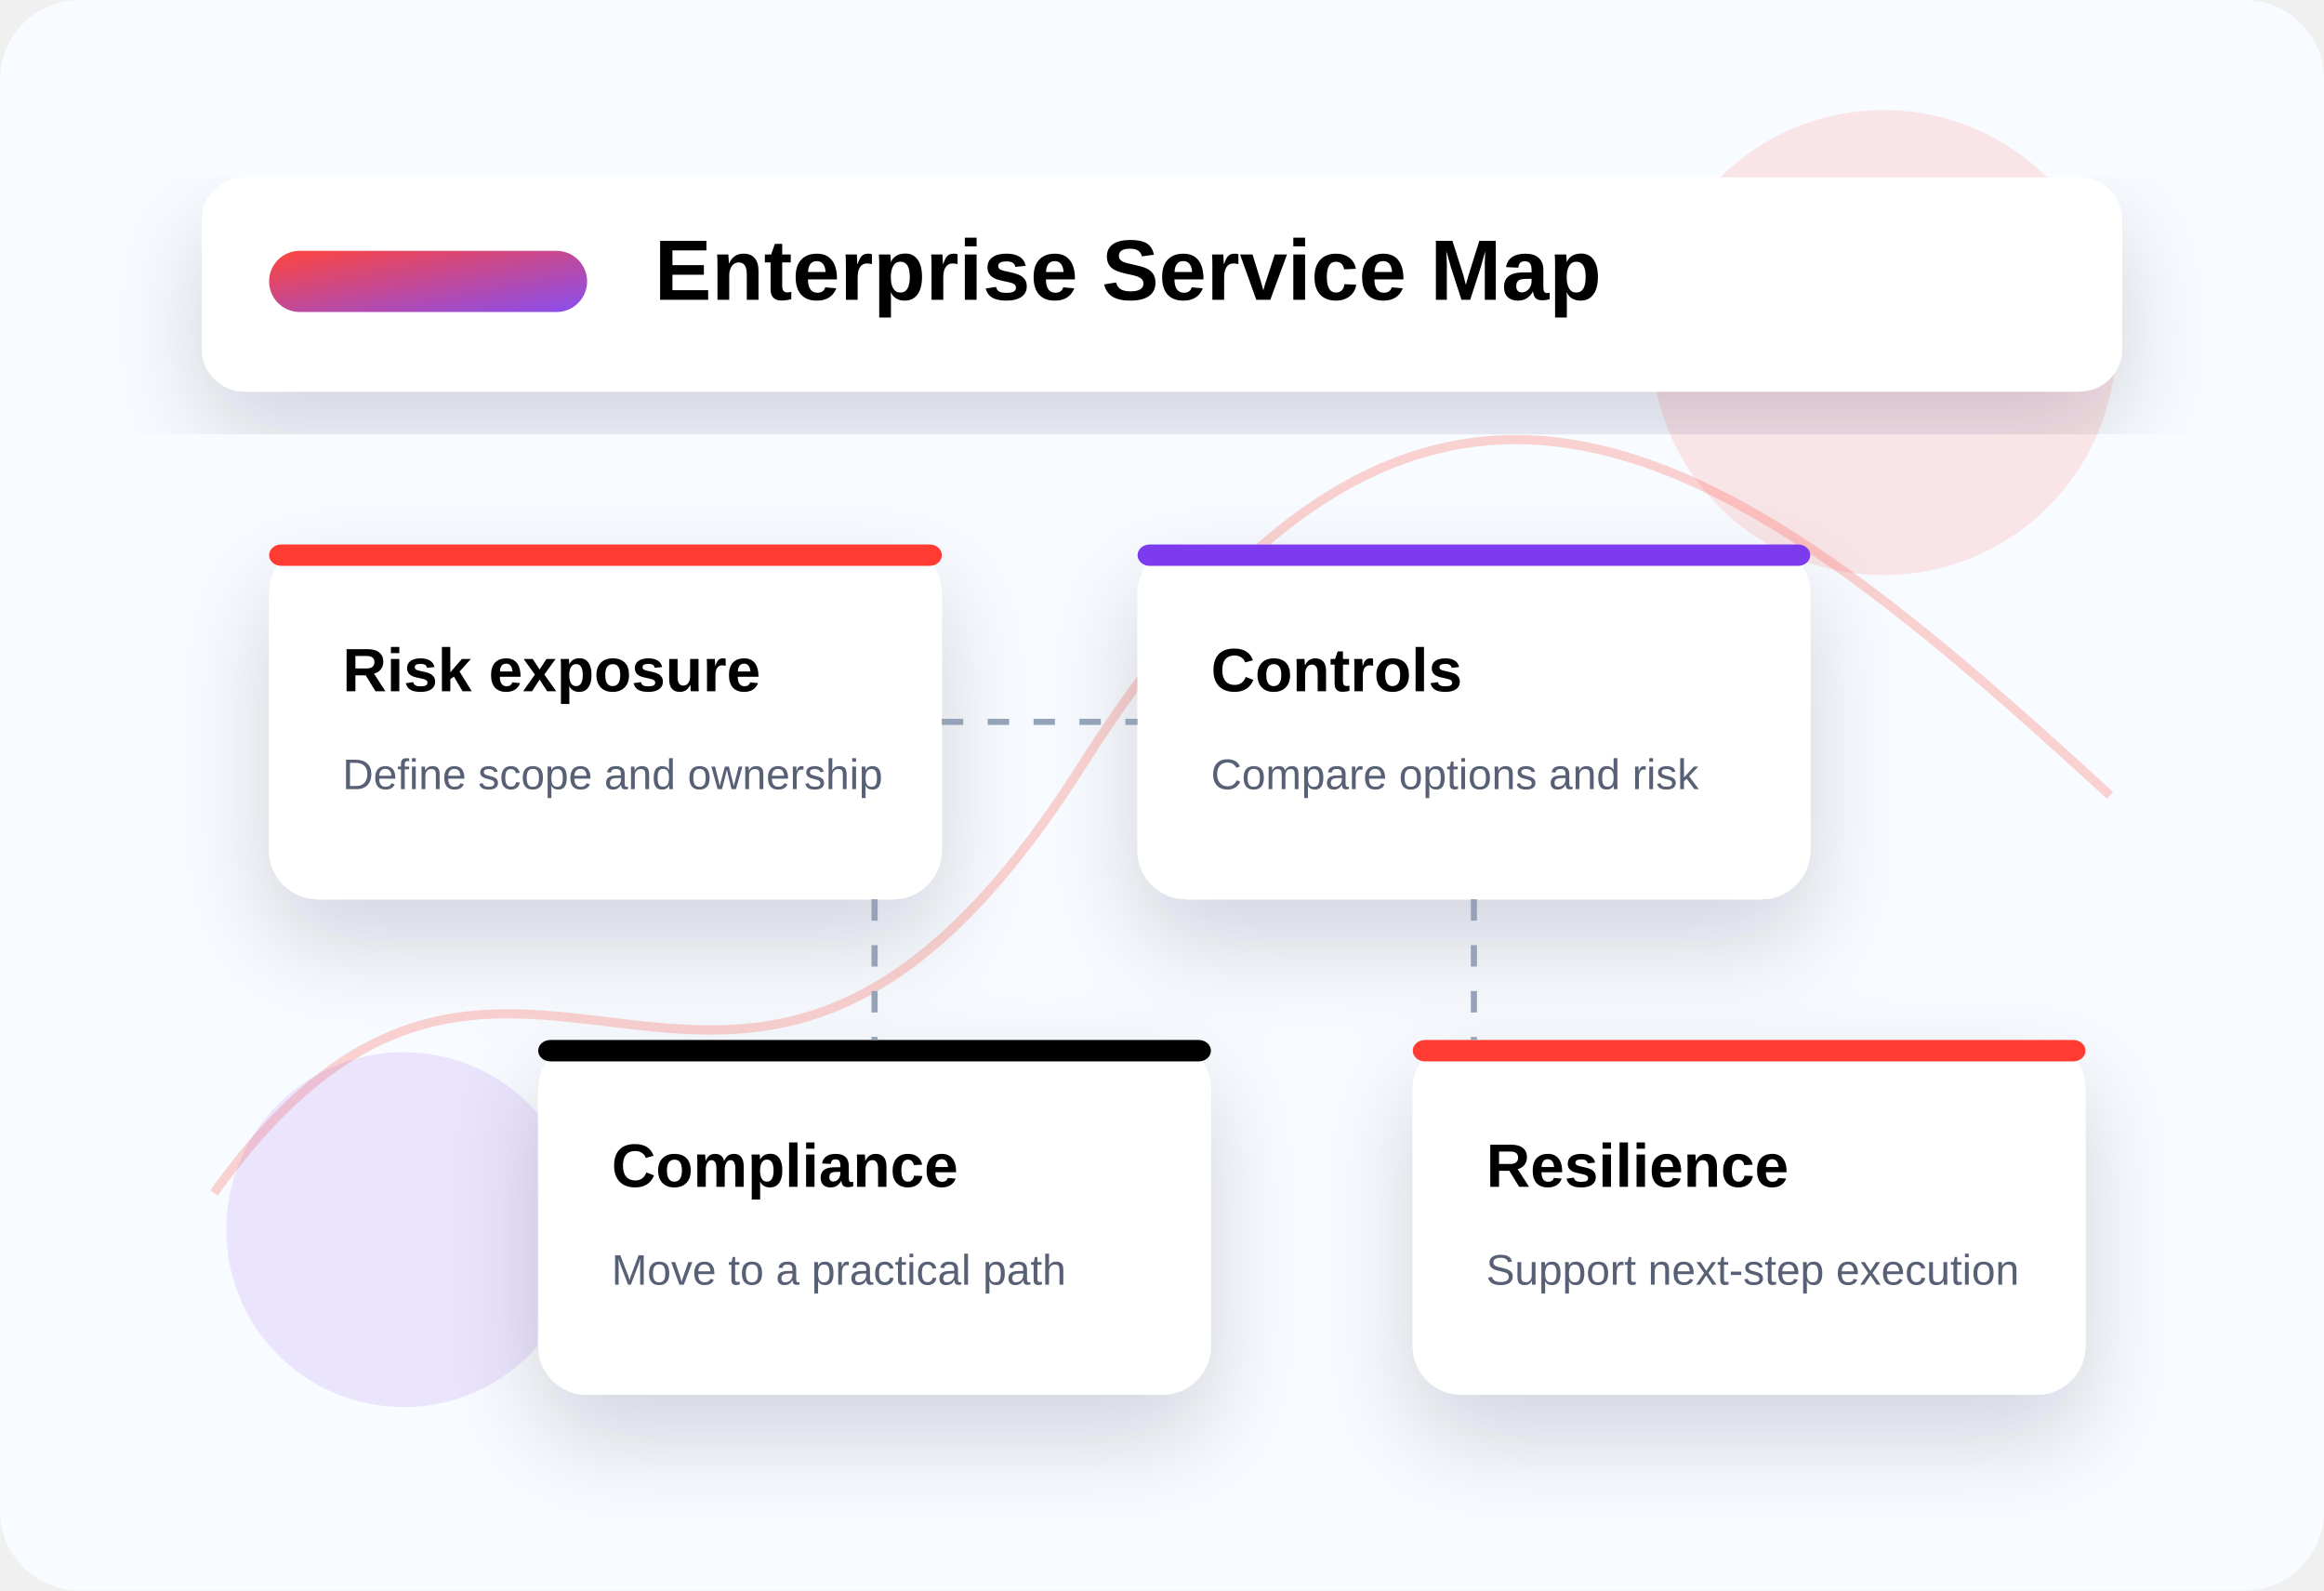
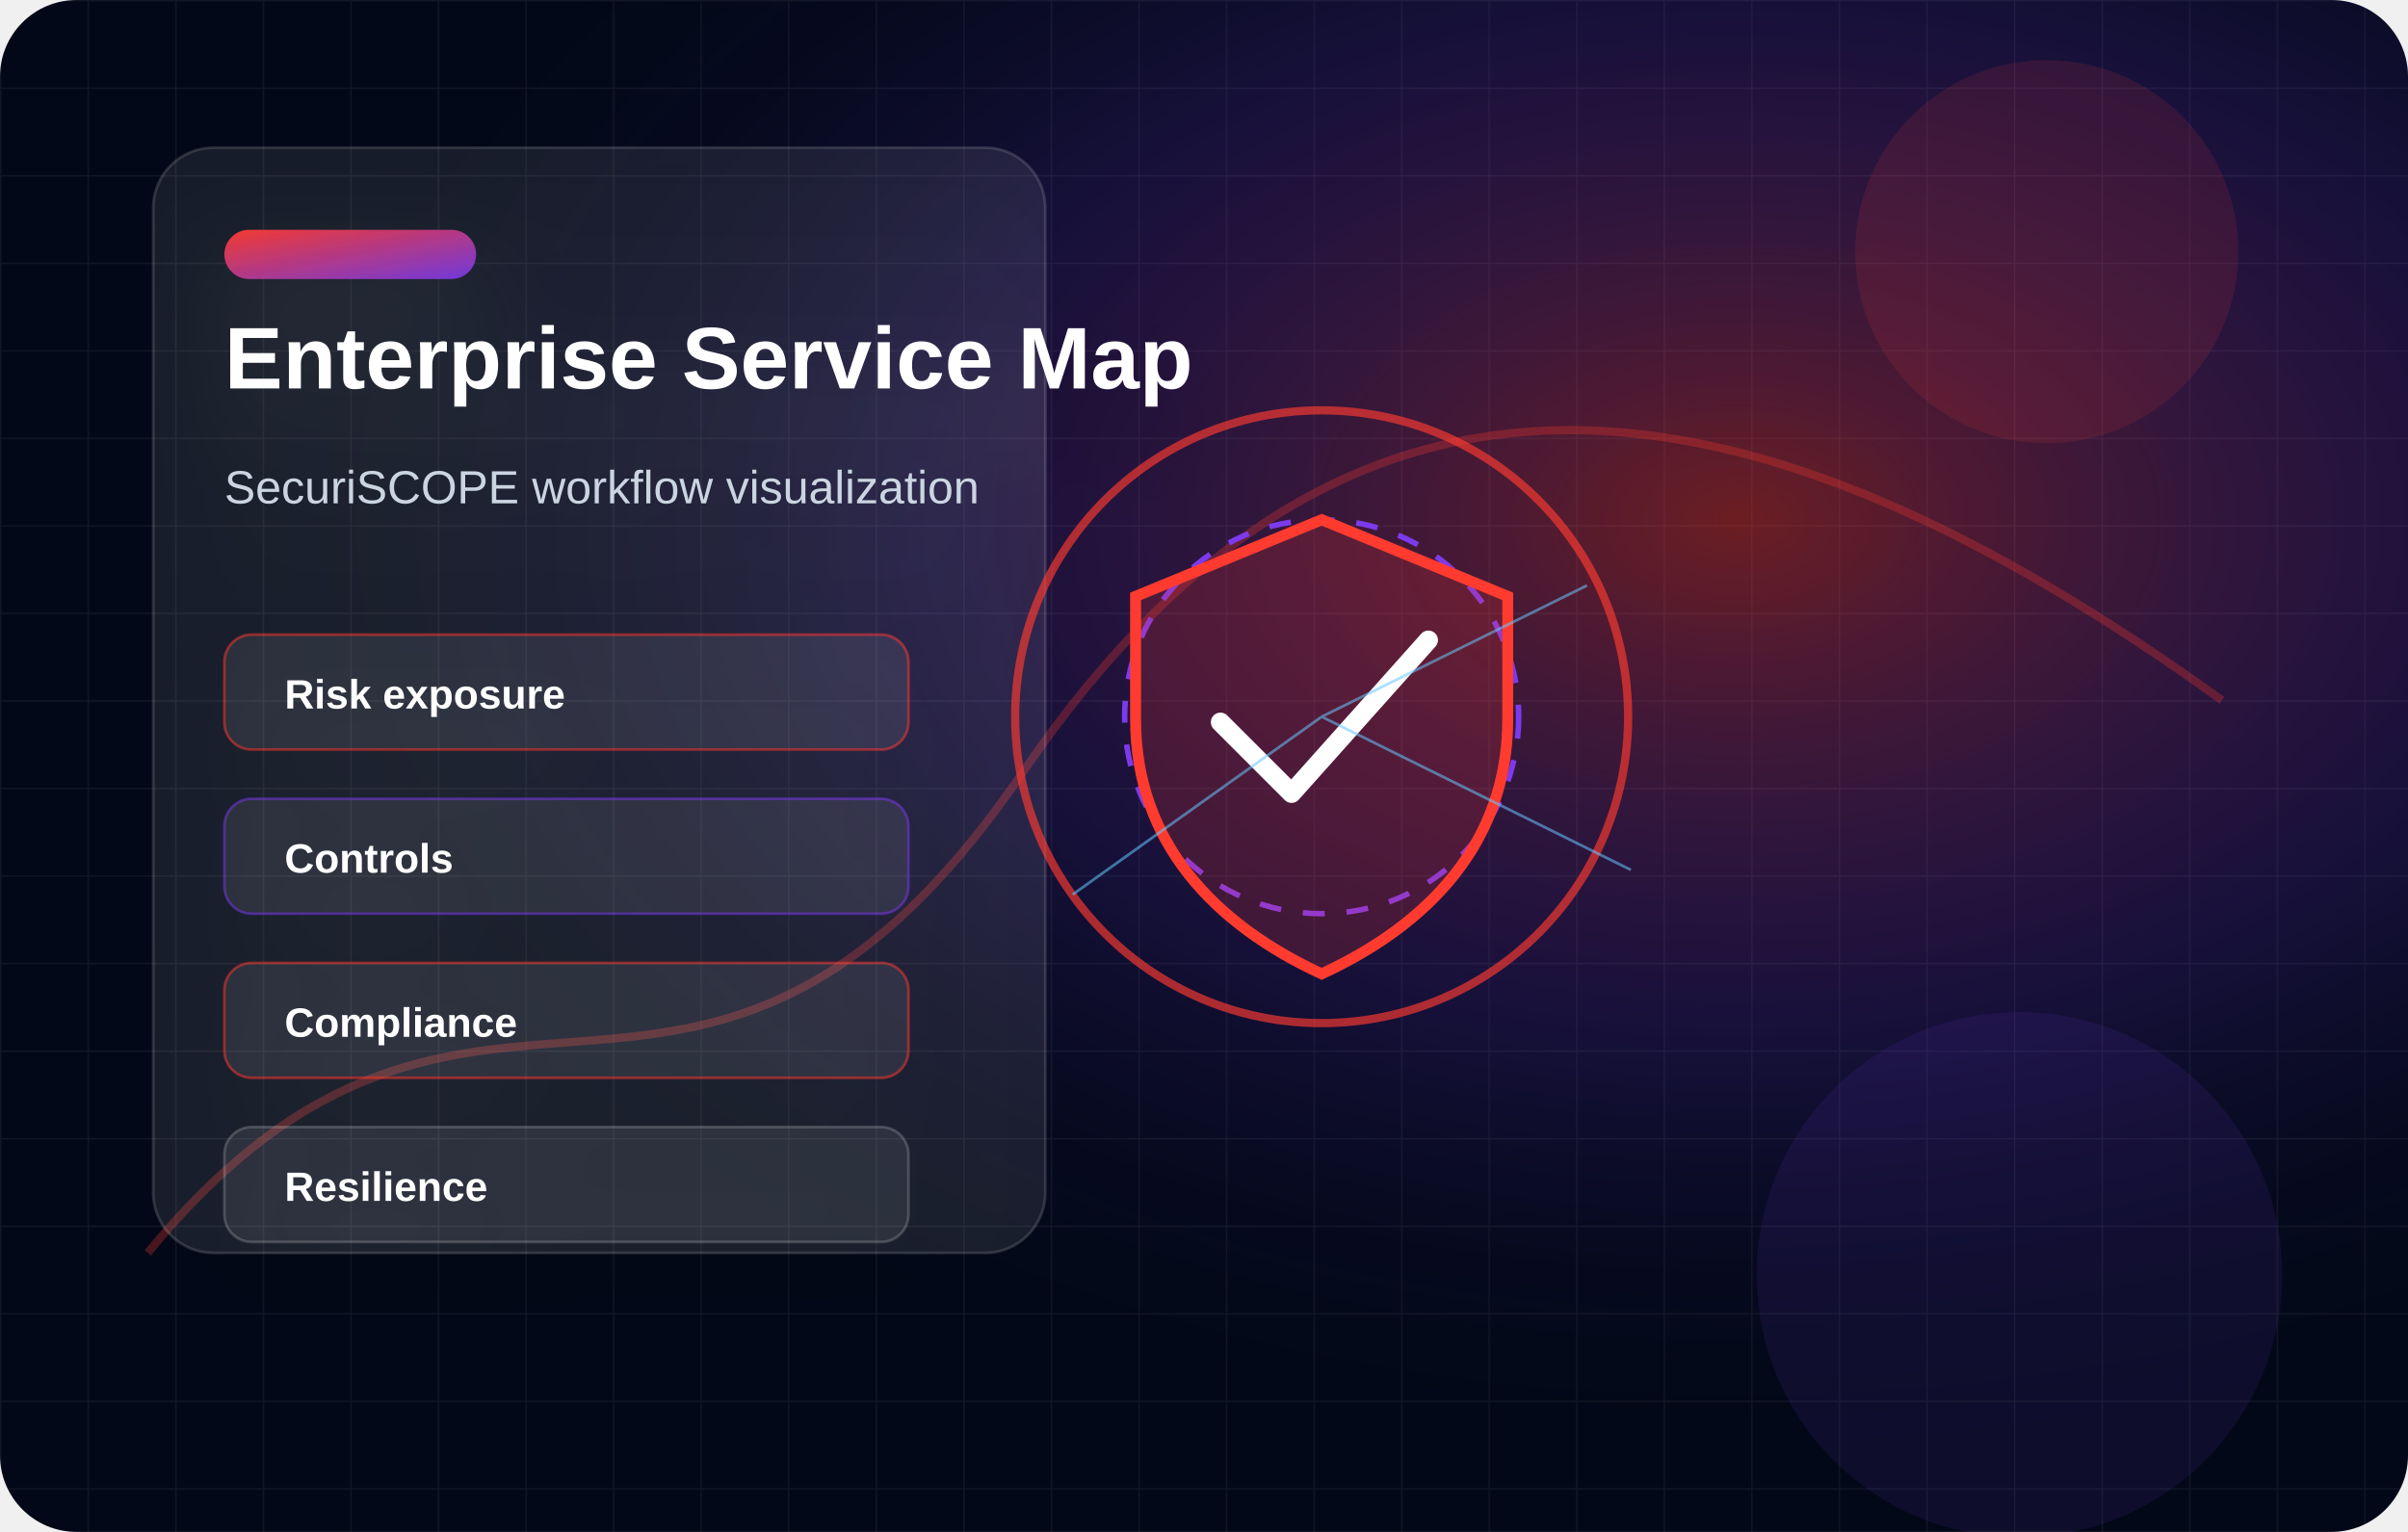
- <svg xmlns="http://www.w3.org/2000/svg" width="760" height="520" viewBox="0 0 760 520" role="img" aria-labelledby="title desc">
+ <svg xmlns="http://www.w3.org/2000/svg" width="880" height="560" viewBox="0 0 880 560" role="img" aria-labelledby="title desc">
  <defs>
    <linearGradient id="g" x1="0" y1="0" x2="1" y2="1">
      <stop offset="0" stop-color="#FF3B30" stop-opacity=".95" />
      <stop offset="1" stop-color="#7C3AED" stop-opacity=".9" />
    </linearGradient>
+     <radialGradient id="r" cx=".72" cy=".34" r=".62">
+       <stop offset="0" stop-color="#FF3B30" stop-opacity=".42" />
+       <stop offset=".55" stop-color="#7C3AED" stop-opacity=".16" />
+       <stop offset="1" stop-color="#020817" stop-opacity="0" />
+     </radialGradient>
+     <pattern id="grid" width="32" height="32" patternUnits="userSpaceOnUse">
+       <path d="M32 0H0V32" fill="none" stroke="#ffffff" stroke-opacity=".06" />
+     </pattern>
    <filter id="s" x="-20%" y="-20%" width="140%" height="140%">
-       <feDropShadow dx="0" dy="14" stdDeviation="16" flood-color="#0f172a" flood-opacity=".16" />
+       <feDropShadow dx="0" dy="18" stdDeviation="18" flood-color="#000000" flood-opacity=".28" />
    </filter>
  </defs>
-   <rect width="760" height="520" rx="26" fill="#f8fbff" />
-   <path d="M70 390 C170 250 240 430 354 250 S570 150 690 260" fill="none" stroke="#FF3B30" stroke-width="3" stroke-opacity=".22" />
-   <circle cx="616" cy="112" r="76" fill="#FF3B30" opacity=".12" />
-   <circle cx="132" cy="402" r="58" fill="#7C3AED" opacity=".12" />
-   <rect x="66" y="58" width="628" height="70" rx="14" fill="#fff" filter="url(#s)" />
-   <rect x="88" y="82" width="104" height="20" rx="10" fill="url(#g)" />
-   <text x="214" y="98" font-family="Segoe UI, Arial" font-size="28" font-weight="800" fill="#000">Enterprise Service Map</text>
+   <rect width="880" height="560" rx="28" fill="#020817" />
+   <rect width="880" height="560" rx="28" fill="url(#grid)" />
+   <rect width="880" height="560" rx="28" fill="url(#r)" />
+   <path d="M54 458 C174 312 255 456 374 282 S640 132 812 256" fill="none" stroke="#FF3B30" stroke-width="3" stroke-opacity=".28" />
  <g filter="url(#s)">
-     <rect x="88" y="178" width="220" height="116" rx="16" fill="#fff" />
-     <rect x="88" y="178" width="220" height="7" rx="4" fill="#FF3B30" />
-     <text x="112" y="226" font-family="Segoe UI, Arial" font-size="20" font-weight="800" fill="#000">Risk exposure</text>
-     <text x="112" y="258" font-family="Segoe UI, Arial" font-size="14" fill="#586174">Define scope and ownership</text>
-     <rect x="372" y="178" width="220" height="116" rx="16" fill="#fff" />
-     <rect x="372" y="178" width="220" height="7" rx="4" fill="#7C3AED" />
-     <text x="396" y="226" font-family="Segoe UI, Arial" font-size="20" font-weight="800" fill="#000">Controls</text>
-     <text x="396" y="258" font-family="Segoe UI, Arial" font-size="14" fill="#586174">Compare options and risk</text>
-     <rect x="176" y="340" width="220" height="116" rx="16" fill="#fff" />
-     <rect x="176" y="340" width="220" height="7" rx="4" fill="#000" />
-     <text x="200" y="388" font-family="Segoe UI, Arial" font-size="20" font-weight="800" fill="#000">Compliance</text>
-     <text x="200" y="420" font-family="Segoe UI, Arial" font-size="14" fill="#586174">Move to a practical path</text>
-     <rect x="462" y="340" width="220" height="116" rx="16" fill="#fff" />
-     <rect x="462" y="340" width="220" height="7" rx="4" fill="#ff3b30" />
-     <text x="486" y="388" font-family="Segoe UI, Arial" font-size="20" font-weight="800" fill="#000">Resilience</text>
-     <text x="486" y="420" font-family="Segoe UI, Arial" font-size="14" fill="#586174">Support next-step execution</text>
+     <rect x="56" y="54" width="326" height="404" rx="22" fill="rgba(255,255,255,.08)" stroke="rgba(255,255,255,.14)" />
+     <rect x="82" y="84" width="92" height="18" rx="9" fill="url(#g)" />
+     <text x="82" y="142" font-family="Segoe UI, Arial" font-size="32" font-weight="850" fill="#fff">Enterprise Service Map</text>
+     <text x="82" y="184" font-family="Segoe UI, Arial" font-size="17" fill="#cbd5e1">SecuriSCOPE workflow visualization</text>
+     <g font-family="Segoe UI, Arial" font-size="15" font-weight="800" fill="#fff">
+       <rect x="82" y="232" width="250" height="42" rx="10" fill="rgba(255,255,255,.08)" stroke="#FF3B30" stroke-opacity=".5" />
+       <text x="104" y="259">Risk exposure</text>
+       <rect x="82" y="292" width="250" height="42" rx="10" fill="rgba(255,255,255,.08)" stroke="#7C3AED" stroke-opacity=".5" />
+       <text x="104" y="319">Controls</text>
+       <rect x="82" y="352" width="250" height="42" rx="10" fill="rgba(255,255,255,.08)" stroke="#ff3b30" stroke-opacity=".5" />
+       <text x="104" y="379">Compliance</text>
+       <rect x="82" y="412" width="250" height="42" rx="10" fill="rgba(255,255,255,.08)" stroke="#ffffff" stroke-opacity=".18" />
+       <text x="104" y="439">Resilience</text>
+     </g>
  </g>
-   <path d="M308 236 H372 M482 294 V340 M286 294 V340" stroke="#94a3b8" stroke-width="2" stroke-dasharray="7 8" />
+   <g class="motif security" transform="translate(348 142)">
+     <circle cx="135" cy="120" r="112" fill="none" stroke="#FF3B30" stroke-width="3" stroke-opacity=".65" />
+     <circle cx="135" cy="120" r="72" fill="none" stroke="#7C3AED" stroke-width="2" stroke-dasharray="8 8" />
+     <path d="M135 48 L203 76 V121 C203 166 174 196 135 214 C96 196 67 166 67 121 V76 Z" fill="rgba(255,59,48,.18)" stroke="#FF3B30" stroke-width="4" />
+     <path d="M98 122 L124 148 L174 92" fill="none" stroke="#fff" stroke-width="7" stroke-linecap="round" stroke-linejoin="round" />
+     <path d="M135 120 L232 72 M135 120 L44 185 M135 120 L248 176" stroke="#66c7ff" stroke-opacity=".55" />
+   </g>
+   <circle cx="748" cy="92" r="70" fill="#FF3B30" opacity=".12" />
+   <circle cx="738" cy="466" r="96" fill="#7C3AED" opacity=".1" />
</svg>
